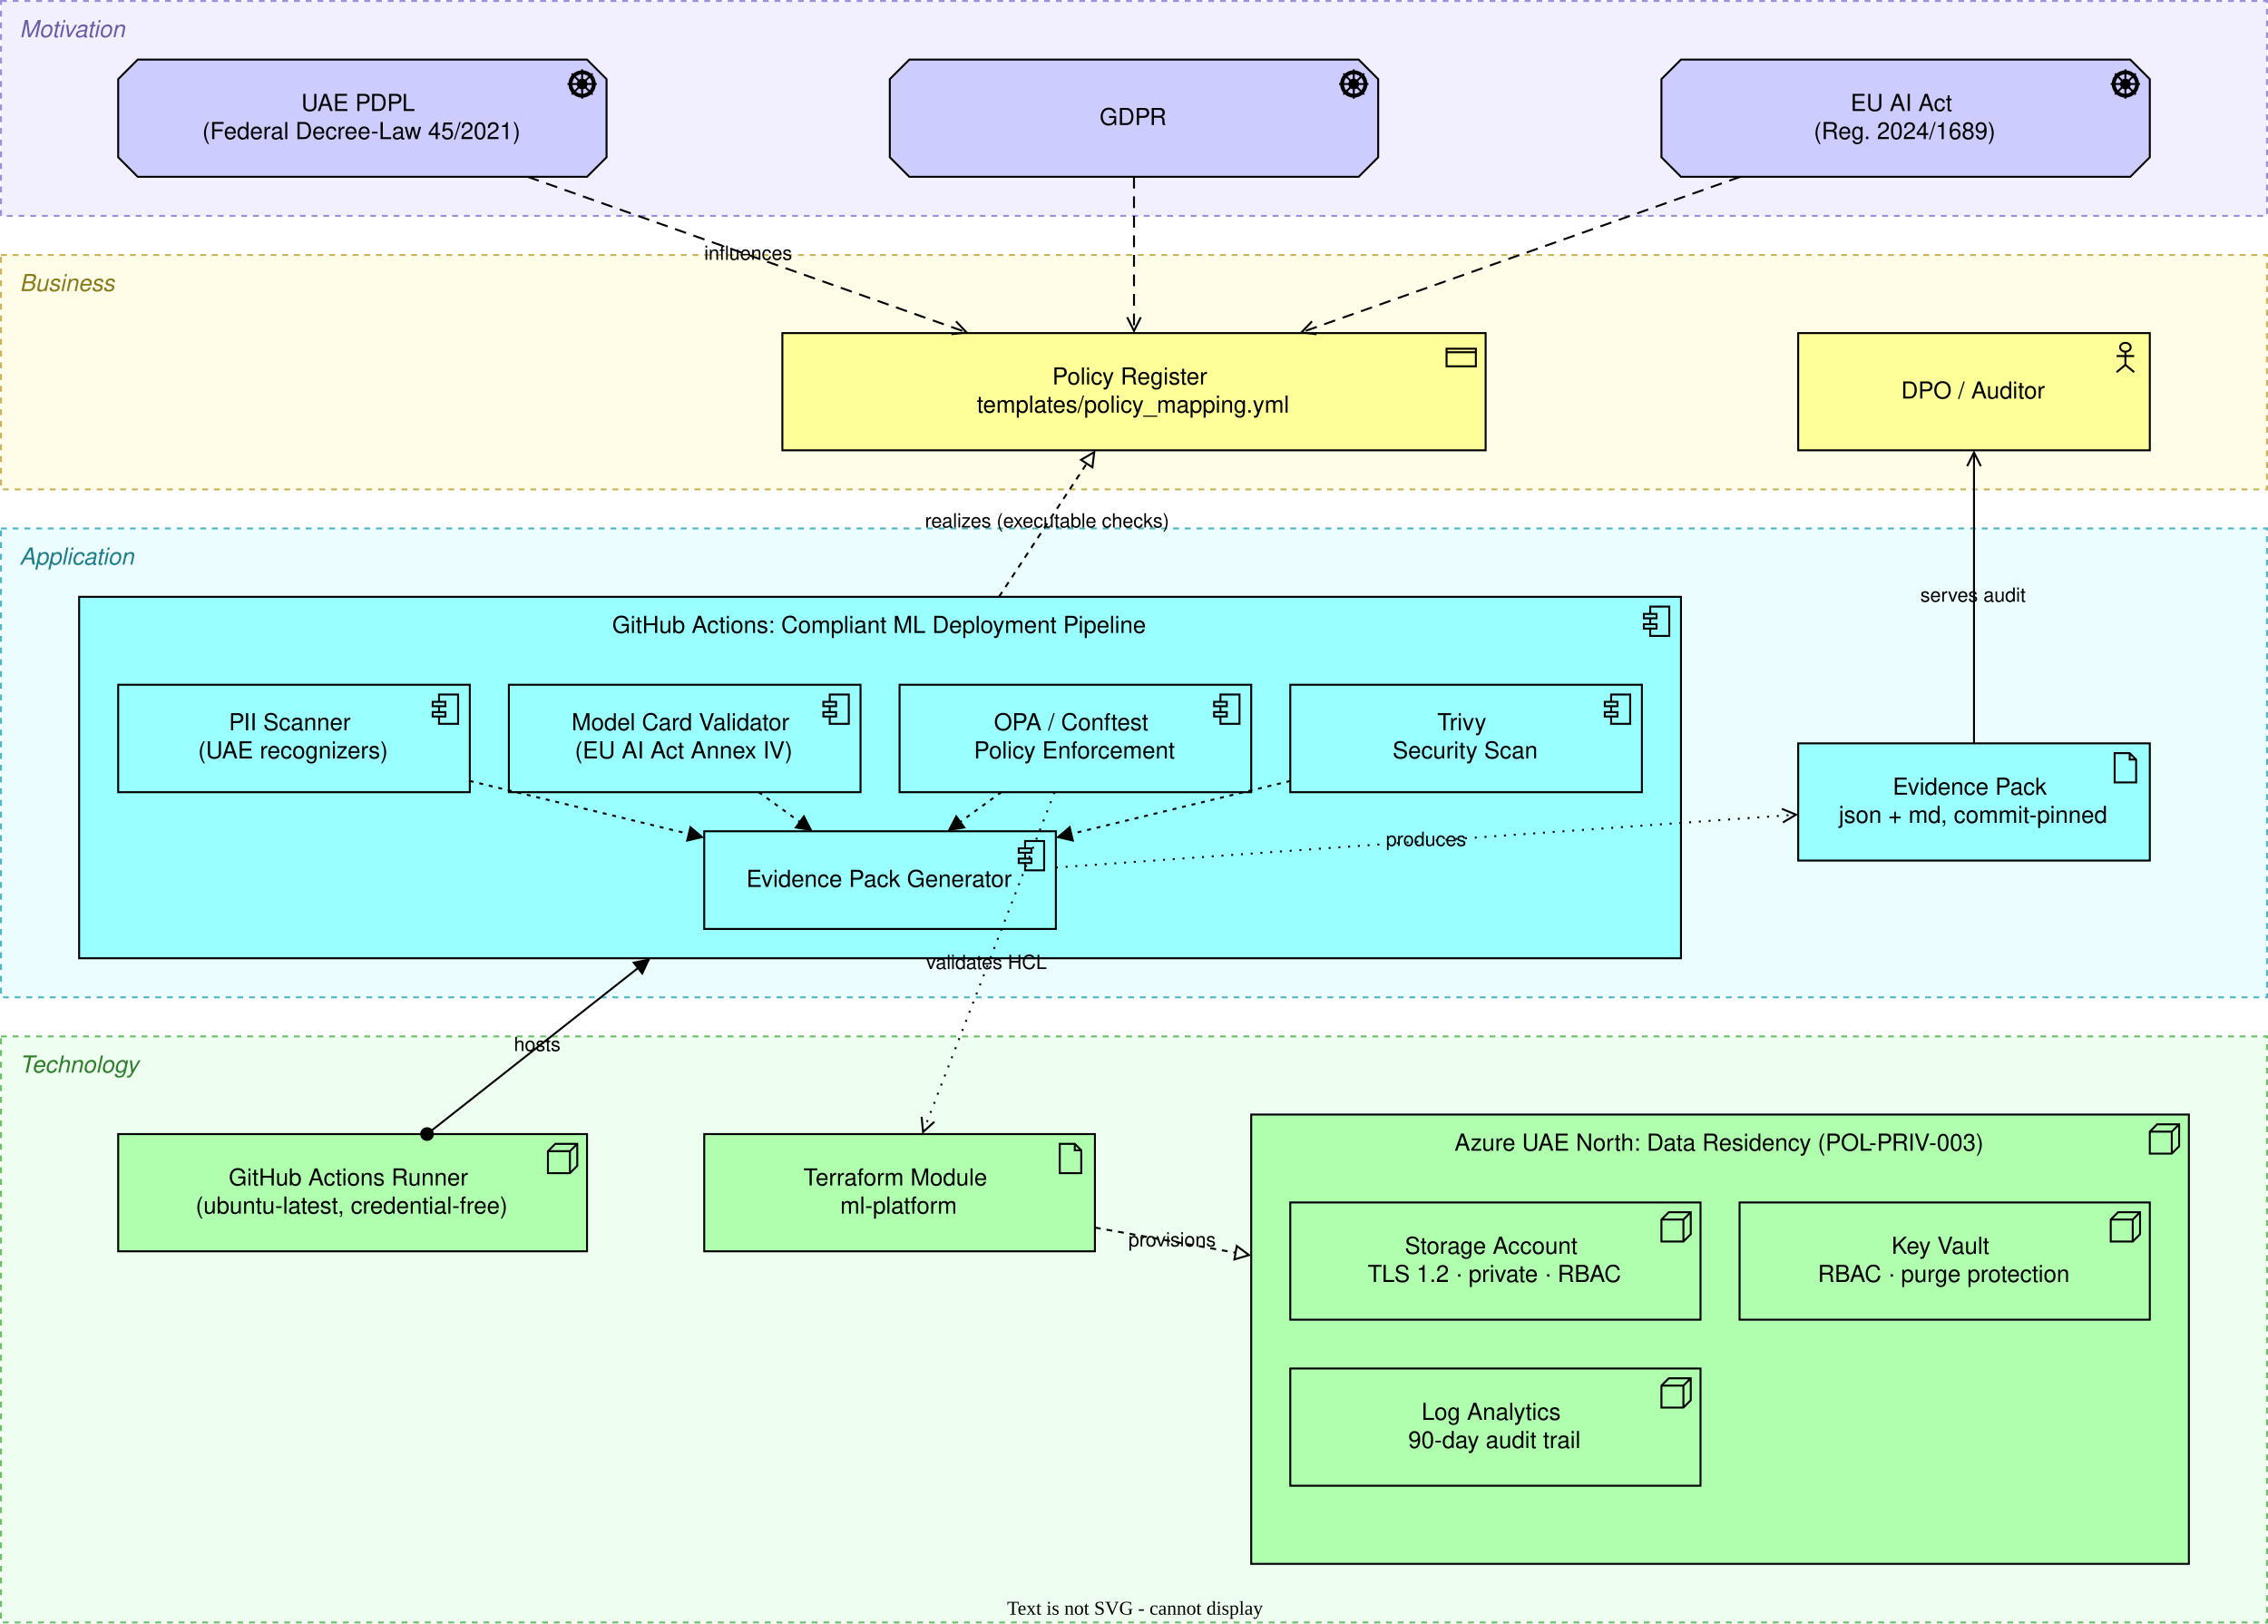
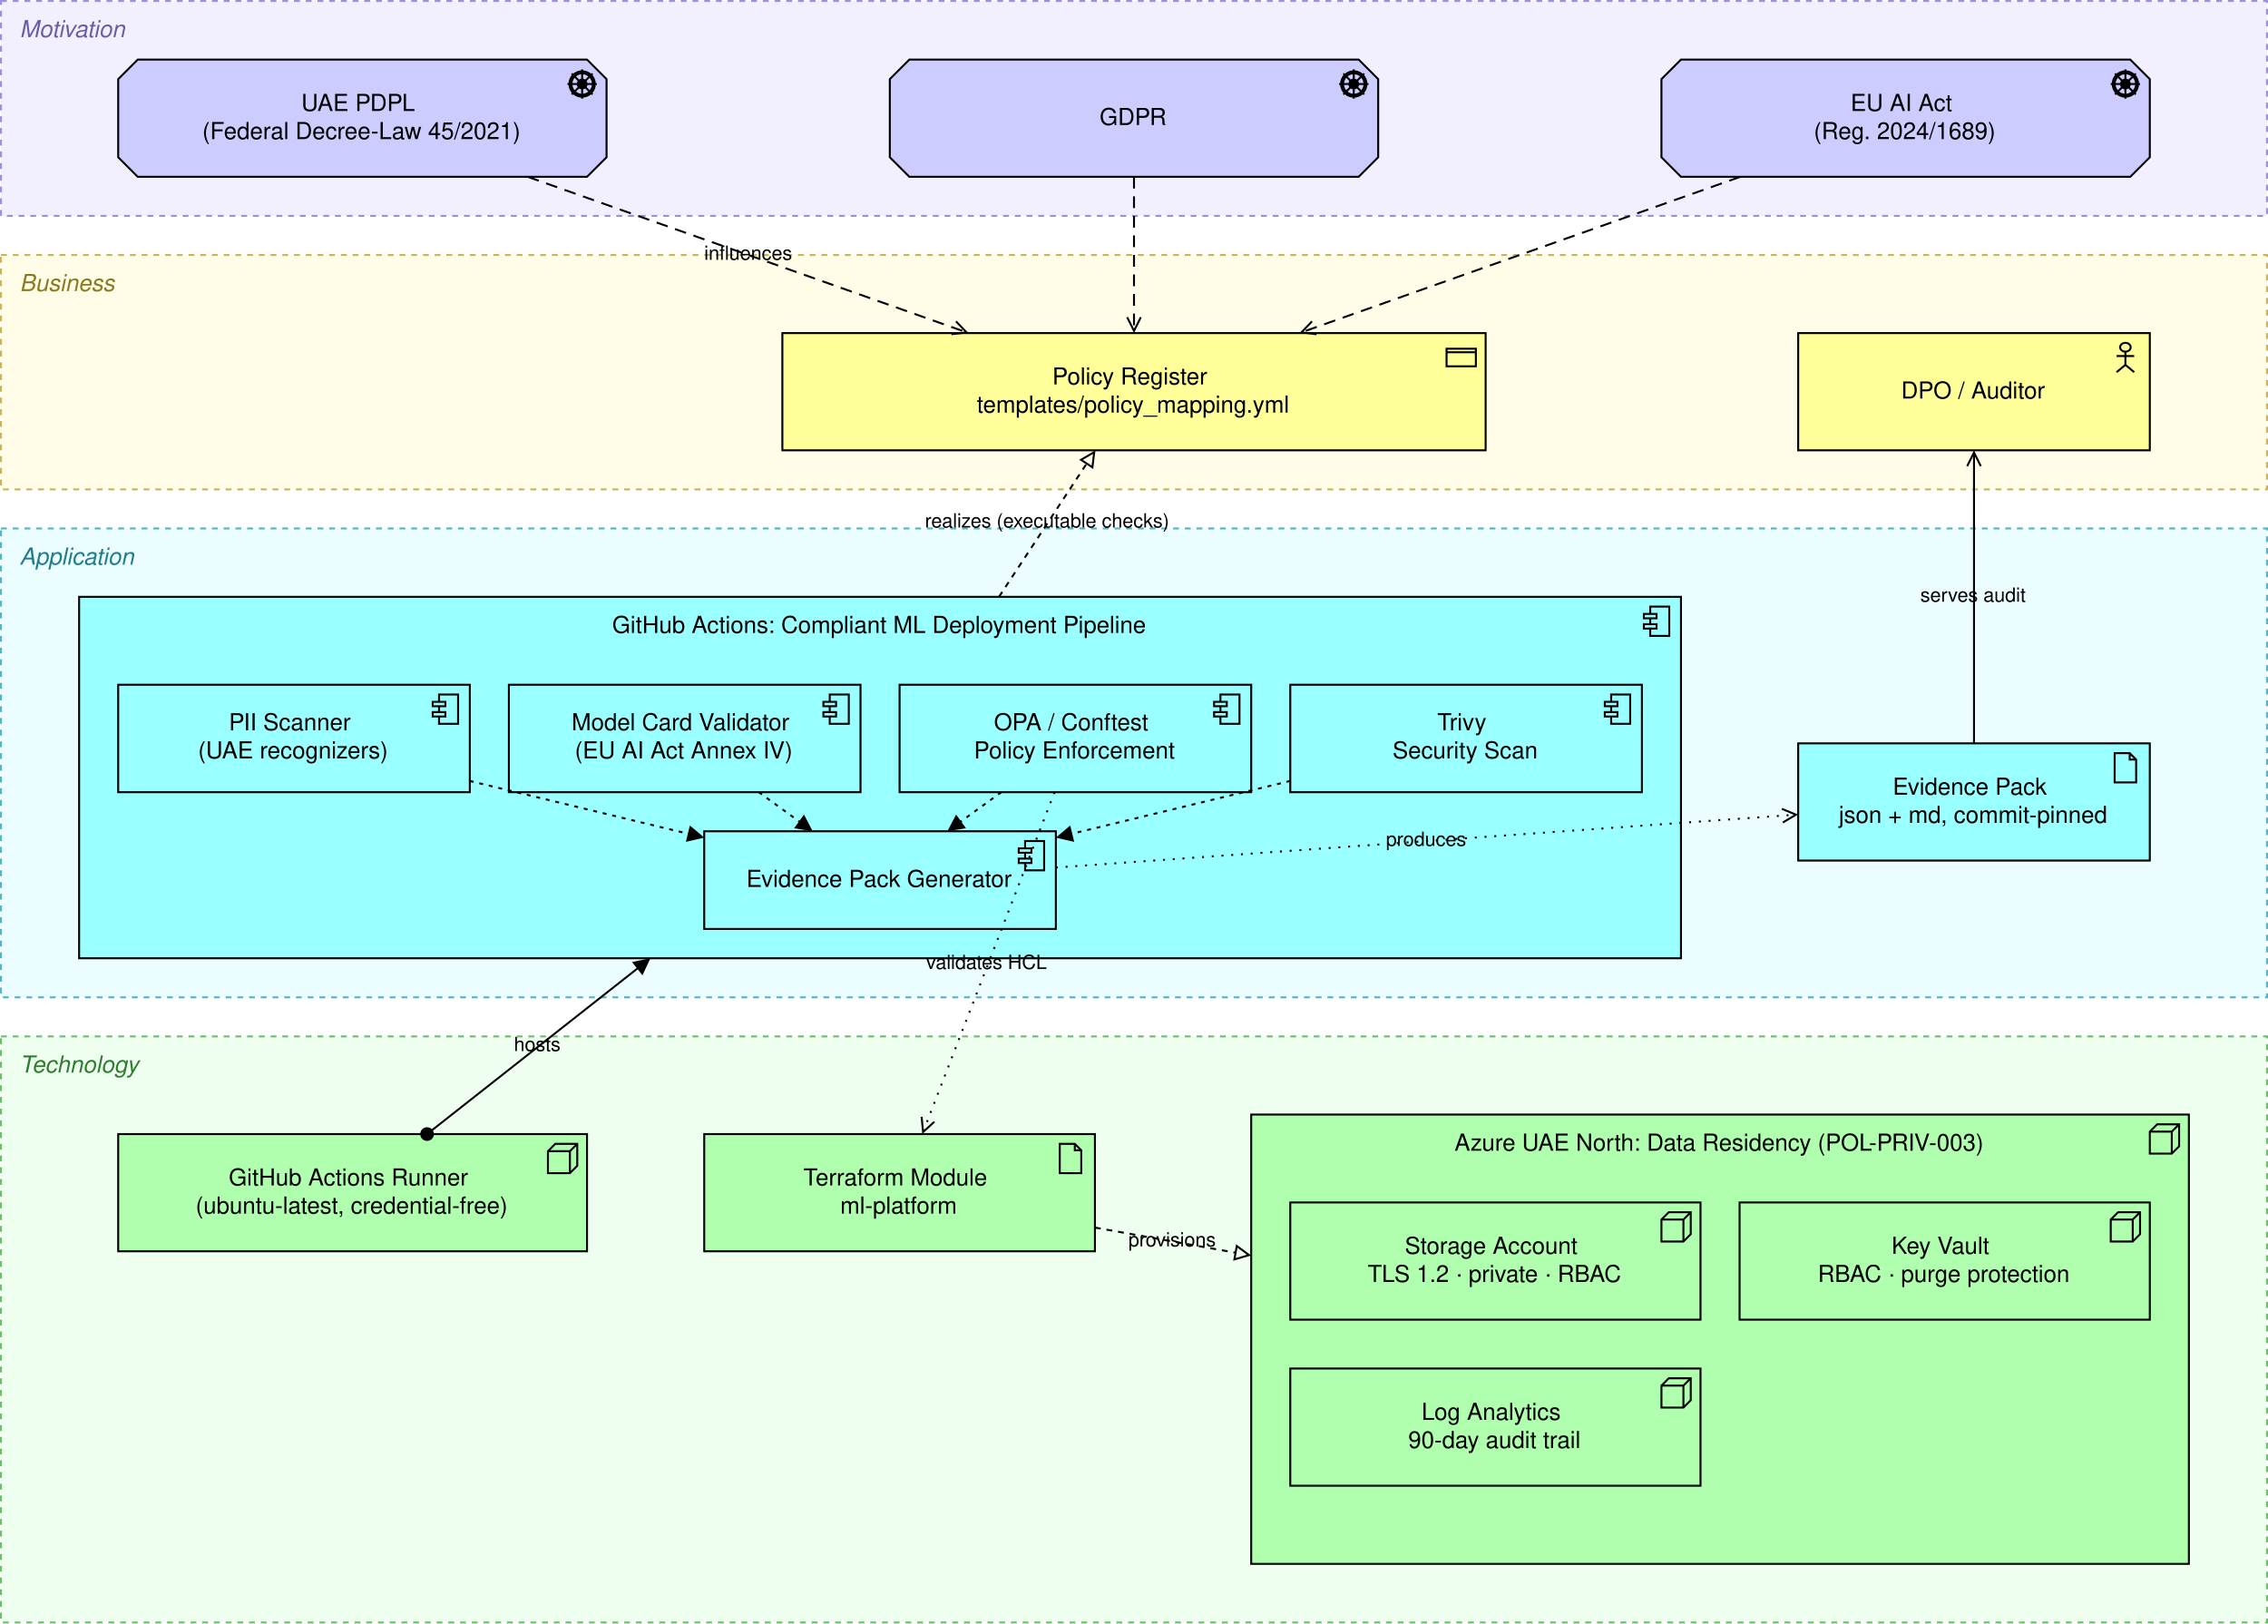
- <svg xmlns="http://www.w3.org/2000/svg" xmlns:xlink="http://www.w3.org/1999/xlink" style="background: transparent; background-color: transparent;" version="1.1" width="1161px" height="831px" viewBox="-0.5 -0.5 1161 831" content="&lt;mxfile&gt;&lt;diagram id=&quot;archimate-arch&quot; name=&quot;ArchiMate: AI Compliance Gates&quot;&gt;3Zttc6JIEMc/jVW5F6Z4UFdfIko2de6tFbO5l1cjtDoXYLhhMLqffnsADThsYiUonrtVCfTAMPx/89DdTFqmHWzuOIlW35gHfsvQvE3LHLUMo6sN8Kc0bDNDb6BnhiWnXmYqGGb0J+RGLbcm1IO4dKFgzBc0KhtdFobgipKNcM5eypctmF9+akSWoBhmLvFV69/UE6vcanS014KvQJer/NH9fl4QkN3FuSFeEY+9FEzmuGXanDGRHQUbG3yp3U6X7D7nN6X7hnEIxTE3zEnotQN8WnrfmvhJ/orfmKBrIigL84aK7e7tOUtCD2QFWsscvqyogFlEXFn6grjRthKBj2c6Hi6o79vMZzy913QMR3OwMcNYcPYMhZKB3XdGQyzxSLxKa5e3r4ELisJbPl2GaBNM1k/yMx8WQtaFT6fhcpKejfryqSwUs7zFRn5eeFZv2LWtLtpVuXIF5XNhUzDl8t0BC0DwLV6Sl+6Y5115B/al0C/0Xm5cFfqEvuvMJO+My33Vr7zwIEf2Br55Eiv4hklMQ4jjeuE5jj3uV8GzB8NOt38eeH3ri6WPTwJP7x5Nz6iLHokihZ4VRT4KV/voGw+dUfXo6zjDnt05D0B9/GXUt04z+gbHAtzf+WmAAtyVQvARjSG+8nJbL0AcguNKgL3h0Omdafo0EKBxmhHYPXoEmloNAD1dIffDGqNhOppOWkbPl/rMOR4t5dGNAx5wImsYgcsB2hPygiedLj7I0Az9D4V2gWUValz/I3kabJbSU7ol3F1R9BLAvCWFSQCZRdHjNr3U4xTllSZ5bW5k0ss57C02/kuHew2cdO0AlMppbyti6tVByVAo3Y2mD1erdWfQbU5rU9F6/APPrXv5A99cHRQPsLzFQvzfwdr1Xn9wvcOgP2huGMzbHJYKnSlDeWQLEQONBXCV0M5CdwYBQeSjuugeOlF6/z8BKouLwO0WOeWXYyF9reLkQCMSx4j0gGj8X4K8Kn1RZzCoabwduoEVXoRZtQbVQ9WLmEJ1NP3eki6mI0dd4lGB7316BMSVzzk/gEHvfQB6/0QASDui+KbKCkPF12SeTXqoEz7AwhOb4cihBN/U0L5NUj8g8tk2gNQyxYp8jLvOgMrFhhxJajCQrH7rDbro3BFsNM8b6DLfJ1FM52njtZrmzTJg0+gqgPtGVZzV79ZDmKoT571c0mYuCcOqSfMmcwQ5uGwZ0p/A43Osah/BquIpdemjGRllRh0VUeUY7NZCKHDXCqFd3tAm3MNfTxi3eCSdCRVYBz6KZiHUDf6+f7p6ao1iYxFRsH2fWvu1y2bhAv2MCrdx77eMwwXjLmRT6FWj6jSKSqDDvFVgPWbWQzozcBNOxTafIa8cTK9RMLD2FCzjNfUgREnRqSDuM/66A1ymyHn8wCZZmAcs9KqMeiWMGnxBaC/0t/SF0LPk9yM8nfsMuaQmh/q7C0rZN3kyJQJjMultyVrNd4WKWcJdUPwWQfgShNJjwCt9qFJF5YBxXhpVFdy2TypkXJJCe7/hkhQyL0mh/RJ9SQp1Lkmhwsp4MRoRLo5bGN5N9vwby69IODlikRZgjfhsDWf4gApUBP1kr6GED74iXZA0Y/fJlebTCYeOdsaEg2jzJIs530s5GNpD8pvoNJknoUjaaRZP5Ew5YNcQlPjtBQc4R+ATYoR2JD4L4Vkn+hjRq8C3/7JUPz6xUNA9AucE45gAzRi2Jij5+yMz8NsyDZvd9n8YgnUy7BzDUDsZQ/Iz4WrSz8qsWpb7+Ytx2RIZzY6IIHI4QpxOv/I9bqbfJ+3pw/1TW9PMSx1sDab8egc5v25FUrdTNccaZi2EY3VT0wzDJ7m1S86wLkvCirTE42SGxfqtvLNlG63hF6kDl3uhoGh6GFr2hTJX2ZW7e40Jwf2OvPoH6LOaD/wTZOOeSOJXgMuAFJglPCUdcSbArdxKc224uk3y8pn6bXIibZoVEn+Ls1CsQhtobY/IVyDyG5f0vzmh/tWDOshwmBUr36lAQbtizwsNF3iMUYW6X7A6LGMRhKWoTHs7KuthpXJ3WbqxKNvOq7+5zBQDtF2Di7FZ4Vt4E/HrbkfKyYQ6Thjj8oQ5NvVxWmHMixOGA/GVcSeNOBpkoHcDG3ATQaQLhqHcCtzntz84vpkkUcT80MArZkwuSEriuuoUhsu8l5xuAtM/M4EVEkml/FIxxdOEkDFw1cmSxrRH5kvyx+X8mFZFUcqdbr9PpqFOZyharbMv0qlcX+3JZfa9yvzvaxKjETFj1VdcsVi8OXpjbL/Ya4h37myFxPC7meMPaVhO2JVTxK8zZFOritotcS5c0zjLIDa6gLz2snLfK3jNJ1cNT1//nCotK/xNmjn+BQ==&lt;/diagram&gt;&lt;/mxfile&gt;">
+ <svg xmlns="http://www.w3.org/2000/svg" style="background: transparent; background-color: transparent;" version="1.1" width="1161px" height="831px" viewBox="-0.5 -0.5 1161 831" content="&lt;mxfile&gt;&lt;diagram id=&quot;archimate-arch&quot; name=&quot;ArchiMate: AI Compliance Gates&quot;&gt;3Zttc6JIEMc/jVW5F6Z4UFdfIko2de6tFbO5l1cjtDoXYLhhMLqffnsADThsYiUonrtVCfTAMPx/89DdTFqmHWzuOIlW35gHfsvQvE3LHLUMo6sN8Kc0bDNDb6BnhiWnXmYqGGb0J+RGLbcm1IO4dKFgzBc0KhtdFobgipKNcM5eypctmF9+akSWoBhmLvFV69/UE6vcanS014KvQJer/NH9fl4QkN3FuSFeEY+9FEzmuGXanDGRHQUbG3yp3U6X7D7nN6X7hnEIxTE3zEnotQN8WnrfmvhJ/orfmKBrIigL84aK7e7tOUtCD2QFWsscvqyogFlEXFn6grjRthKBj2c6Hi6o79vMZzy913QMR3OwMcNYcPYMhZKB3XdGQyzxSLxKa5e3r4ELisJbPl2GaBNM1k/yMx8WQtaFT6fhcpKejfryqSwUs7zFRn5eeFZv2LWtLtpVuXIF5XNhUzDl8t0BC0DwLV6Sl+6Y5115B/al0C/0Xm5cFfqEvuvMJO+My33Vr7zwIEf2Br55Eiv4hklMQ4jjeuE5jj3uV8GzB8NOt38eeH3ri6WPTwJP7x5Nz6iLHokihZ4VRT4KV/voGw+dUfXo6zjDnt05D0B9/GXUt04z+gbHAtzf+WmAAtyVQvARjSG+8nJbL0AcguNKgL3h0Omdafo0EKBxmhHYPXoEmloNAD1dIffDGqNhOppOWkbPl/rMOR4t5dGNAx5wImsYgcsB2hPygiedLj7I0Az9D4V2gWUValz/I3kabJbSU7ol3F1R9BLAvCWFSQCZRdHjNr3U4xTllSZ5bW5k0ss57C02/kuHew2cdO0AlMppbyti6tVByVAo3Y2mD1erdWfQbU5rU9F6/APPrXv5A99cHRQPsLzFQvzfwdr1Xn9wvcOgP2huGMzbHJYKnSlDeWQLEQONBXCV0M5CdwYBQeSjuugeOlF6/z8BKouLwO0WOeWXYyF9reLkQCMSx4j0gGj8X4K8Kn1RZzCoabwduoEVXoRZtQbVQ9WLmEJ1NP3eki6mI0dd4lGB7316BMSVzzk/gEHvfQB6/0QASDui+KbKCkPF12SeTXqoEz7AwhOb4cihBN/U0L5NUj8g8tk2gNQyxYp8jLvOgMrFhhxJajCQrH7rDbro3BFsNM8b6DLfJ1FM52njtZrmzTJg0+gqgPtGVZzV79ZDmKoT571c0mYuCcOqSfMmcwQ5uGwZ0p/A43Osah/BquIpdemjGRllRh0VUeUY7NZCKHDXCqFd3tAm3MNfTxi3eCSdCRVYBz6KZiHUDf6+f7p6ao1iYxFRsH2fWvu1y2bhAv2MCrdx77eMwwXjLmRT6FWj6jSKSqDDvFVgPWbWQzozcBNOxTafIa8cTK9RMLD2FCzjNfUgREnRqSDuM/66A1ymyHn8wCZZmAcs9KqMeiWMGnxBaC/0t/SF0LPk9yM8nfsMuaQmh/q7C0rZN3kyJQJjMultyVrNd4WKWcJdUPwWQfgShNJjwCt9qFJF5YBxXhpVFdy2TypkXJJCe7/hkhQyL0mh/RJ9SQp1Lkmhwsp4MRoRLo5bGN5N9vwby69IODlikRZgjfhsDWf4gApUBP1kr6GED74iXZA0Y/fJlebTCYeOdsaEg2jzJIs530s5GNpD8pvoNJknoUjaaRZP5Ew5YNcQlPjtBQc4R+ATYoR2JD4L4Vkn+hjRq8C3/7JUPz6xUNA9AucE45gAzRi2Jij5+yMz8NsyDZvd9n8YgnUy7BzDUDsZQ/Iz4WrSz8qsWpb7+Ytx2RIZzY6IIHI4QpxOv/I9bqbfJ+3pw/1TW9PMSx1sDab8egc5v25FUrdTNccaZi2EY3VT0wzDJ7m1S86wLkvCirTE42SGxfqtvLNlG63hF6kDl3uhoGh6GFr2hTJX2ZW7e40Jwf2OvPoH6LOaD/wTZOOeSOJXgMuAFJglPCUdcSbArdxKc224uk3y8pn6bXIibZoVEn+Ls1CsQhtobY/IVyDyG5f0vzmh/tWDOshwmBUr36lAQbtizwsNF3iMUYW6X7A6LGMRhKWoTHs7KuthpXJ3WbqxKNvOq7+5zBQDtF2Di7FZ4Vt4E/HrbkfKyYQ6Thjj8oQ5NvVxWmHMixOGA/GVcSeNOBpkoHcDG3ATQaQLhqHcCtzntz84vpkkUcT80MArZkwuSEriuuoUhsu8l5xuAtM/M4EVEkml/FIxxdOEkDFw1cmSxrRH5kvyx+X8mFZFUcqdbr9PpqFOZyharbMv0qlcX+3JZfa9yvzvaxKjETFj1VdcsVi8OXpjbL/Ya4h37myFxPC7meMPaVhO2JVTxK8zZFOritotcS5c0zjLIDa6gLz2snLfK3jNJ1cNT1//nCotK/xNmjn+BQ==&lt;/diagram&gt;&lt;/mxfile&gt;">
  <defs />
  <g>
    <g>
      <rect x="0" y="0" width="1160" height="110" fill="#f2f0ff" stroke="#9c8fdb" stroke-dasharray="3 3" pointer-events="all" style="fill: light-dark(rgb(242, 240, 255), rgb(30, 28, 41)); stroke: light-dark(rgb(156, 143, 219), rgb(111, 100, 165));" />
    </g>
    <g>
      <g transform="translate(-0.5 -0.5)">
        <text fill="#6B5CA5" font-family="&quot;Helvetica&quot;" font-size="12px" font-style="italic" x="10" y="19">
          <tspan x="10" y="19">Motivation</tspan>
        </text>
      </g>
    </g>
    <g>
      <rect x="0" y="130" width="1160" height="120" fill="#fffce8" stroke="#c9b458" stroke-dasharray="3 3" pointer-events="all" style="fill: light-dark(rgb(255, 252, 232), rgb(24, 22, 4)); stroke: light-dark(rgb(201, 180, 88), rgb(104, 86, 7));" />
    </g>
    <g>
      <g transform="translate(-0.5 -0.5)">
        <text fill="#8A7A1E" font-family="&quot;Helvetica&quot;" font-size="12px" font-style="italic" x="10" y="149">
          <tspan x="10" y="149">Business</tspan>
        </text>
      </g>
    </g>
    <g>
      <rect x="0" y="270" width="1160" height="240" fill="#ebfdff" stroke="#4fb6c4" stroke-dasharray="3 3" pointer-events="all" style="fill: light-dark(rgb(235, 253, 255), rgb(11, 26, 28)); stroke: light-dark(rgb(79, 182, 196), rgb(29, 117, 129));" />
    </g>
    <g>
      <g transform="translate(-0.5 -0.5)">
        <text fill="#1E7D8A" font-family="&quot;Helvetica&quot;" font-size="12px" font-style="italic" x="10" y="289">
          <tspan x="10" y="289">Application</tspan>
        </text>
      </g>
    </g>
    <g>
      <rect x="0" y="530" width="1160" height="300" fill="#efffef" stroke="#6bbf6b" stroke-dasharray="3 3" pointer-events="all" style="fill: light-dark(rgb(239, 255, 239), rgb(12, 26, 12)); stroke: light-dark(rgb(107, 191, 107), rgb(42, 114, 42));" />
    </g>
    <g>
      <g transform="translate(-0.5 -0.5)">
        <text fill="#2E7D2E" font-family="&quot;Helvetica&quot;" font-size="12px" font-style="italic" x="10" y="549">
          <tspan x="10" y="549">Technology</tspan>
        </text>
      </g>
    </g>
    <g>
      <path d="M 60 40 L 70 30 L 300 30 L 310 40 L 310 80 L 300 90 L 70 90 L 60 80 Z" fill="#ccccff" stroke="#000000" stroke-miterlimit="10" pointer-events="all" style="fill: light-dark(rgb(204, 204, 255), rgb(56, 56, 100)); stroke: light-dark(rgb(0, 0, 0), rgb(255, 255, 255));" />
      <path d="M 290 42.5 L 305 42.5 M 297.5 35 L 297.5 50 M 292.18 37.17 L 302.82 47.83 M 292.18 47.83 L 302.82 37.17" fill="none" stroke="#000000" stroke-miterlimit="10" pointer-events="all" style="stroke: light-dark(rgb(0, 0, 0), rgb(255, 255, 255));" />
      <ellipse cx="297.5" cy="42.5" rx="2.25" ry="2.25" fill="#000000" stroke="#000000" pointer-events="all" style="fill: light-dark(rgb(0, 0, 0), rgb(237, 237, 237)); stroke: light-dark(rgb(0, 0, 0), rgb(255, 255, 255));" />
      <ellipse cx="297.5" cy="42.5" rx="6" ry="6" fill="none" stroke="#000000" stroke-width="2" pointer-events="all" style="stroke: light-dark(rgb(0, 0, 0), rgb(255, 255, 255));" />
    </g>
    <g>
      <g transform="translate(-0.5 -0.5)">
        <text fill="light-dark(#000000, #ffffff)" font-family="&quot;Helvetica&quot;" font-size="12px" text-anchor="middle" x="185" y="56.8">
          <tspan x="185" y="56.8">UAE PDPL</tspan>
          <tspan x="185" y="71.2">(Federal Decree-Law 45/2021)</tspan>
        </text>
      </g>
    </g>
    <g>
      <path d="M 455 40 L 465 30 L 695 30 L 705 40 L 705 80 L 695 90 L 465 90 L 455 80 Z" fill="#ccccff" stroke="#000000" stroke-miterlimit="10" pointer-events="all" style="fill: light-dark(rgb(204, 204, 255), rgb(56, 56, 100)); stroke: light-dark(rgb(0, 0, 0), rgb(255, 255, 255));" />
      <path d="M 685 42.5 L 700 42.5 M 692.5 35 L 692.5 50 M 687.17 37.17 L 697.83 47.83 M 687.17 47.83 L 697.83 37.17" fill="none" stroke="#000000" stroke-miterlimit="10" pointer-events="all" style="stroke: light-dark(rgb(0, 0, 0), rgb(255, 255, 255));" />
      <ellipse cx="692.5" cy="42.5" rx="2.25" ry="2.25" fill="#000000" stroke="#000000" pointer-events="all" style="fill: light-dark(rgb(0, 0, 0), rgb(237, 237, 237)); stroke: light-dark(rgb(0, 0, 0), rgb(255, 255, 255));" />
      <ellipse cx="692.5" cy="42.5" rx="6" ry="6" fill="none" stroke="#000000" stroke-width="2" pointer-events="all" style="stroke: light-dark(rgb(0, 0, 0), rgb(255, 255, 255));" />
    </g>
    <g>
      <g transform="translate(-0.5 -0.5)">
        <text fill="light-dark(#000000, #ffffff)" font-family="&quot;Helvetica&quot;" font-size="12px" text-anchor="middle" x="580" y="64">
          <tspan x="580" y="64">GDPR</tspan>
        </text>
      </g>
    </g>
    <g>
      <path d="M 850 40 L 860 30 L 1090 30 L 1100 40 L 1100 80 L 1090 90 L 860 90 L 850 80 Z" fill="#ccccff" stroke="#000000" stroke-miterlimit="10" pointer-events="all" style="fill: light-dark(rgb(204, 204, 255), rgb(56, 56, 100)); stroke: light-dark(rgb(0, 0, 0), rgb(255, 255, 255));" />
      <path d="M 1080 42.5 L 1095 42.5 M 1087.5 35 L 1087.5 50 M 1082.17 37.17 L 1092.83 47.83 M 1082.17 47.83 L 1092.83 37.17" fill="none" stroke="#000000" stroke-miterlimit="10" pointer-events="all" style="stroke: light-dark(rgb(0, 0, 0), rgb(255, 255, 255));" />
      <ellipse cx="1087.5" cy="42.5" rx="2.25" ry="2.25" fill="#000000" stroke="#000000" pointer-events="all" style="fill: light-dark(rgb(0, 0, 0), rgb(237, 237, 237)); stroke: light-dark(rgb(0, 0, 0), rgb(255, 255, 255));" />
      <ellipse cx="1087.5" cy="42.5" rx="6" ry="6" fill="none" stroke="#000000" stroke-width="2" pointer-events="all" style="stroke: light-dark(rgb(0, 0, 0), rgb(255, 255, 255));" />
    </g>
    <g>
      <g transform="translate(-0.5 -0.5)">
        <text fill="light-dark(#000000, #ffffff)" font-family="&quot;Helvetica&quot;" font-size="12px" text-anchor="middle" x="975" y="56.8">
          <tspan x="975" y="56.8">EU AI Act</tspan>
          <tspan x="975" y="71.2">(Reg. 2024/1689)</tspan>
        </text>
      </g>
    </g>
    <g>
      <rect x="400" y="170" width="360" height="60" fill="#ffff99" stroke="#000000" pointer-events="all" style="fill: light-dark(rgb(255, 255, 153), rgb(31, 31, 0)); stroke: light-dark(rgb(0, 0, 0), rgb(255, 255, 255));" />
      <path d="M 740 178 L 755 178 L 755 187 L 740 187 Z M 740 179.8 L 755 179.8" fill="#ffff99" stroke="#000000" stroke-miterlimit="10" pointer-events="all" style="fill: light-dark(rgb(255, 255, 153), rgb(31, 31, 0)); stroke: light-dark(rgb(0, 0, 0), rgb(255, 255, 255));" />
    </g>
    <g>
      <g transform="translate(-0.5 -0.5)">
        <text fill="light-dark(#000000, #ffffff)" font-family="&quot;Helvetica&quot;" font-size="12px" text-anchor="middle" x="580" y="196.8">
          <tspan x="580" y="196.8">Policy Register</tspan>
          <tspan x="580" y="211.2">templates/policy_mapping.yml</tspan>
        </text>
      </g>
    </g>
    <g>
      <rect x="920" y="170" width="180" height="60" fill="#ffff99" stroke="#000000" pointer-events="all" style="fill: light-dark(rgb(255, 255, 153), rgb(31, 31, 0)); stroke: light-dark(rgb(0, 0, 0), rgb(255, 255, 255));" />
      <ellipse cx="1087.5" cy="177.25" rx="2.7" ry="2.25" fill="#ffff99" stroke="#000000" pointer-events="all" style="fill: light-dark(rgb(255, 255, 153), rgb(31, 31, 0)); stroke: light-dark(rgb(0, 0, 0), rgb(255, 255, 255));" />
      <path d="M 1087.5 179.5 L 1087.5 186.25 M 1083 181.75 L 1092 181.75 M 1083 190 L 1087.5 186.25 L 1092 190" fill="none" stroke="#000000" stroke-miterlimit="10" pointer-events="all" style="stroke: light-dark(rgb(0, 0, 0), rgb(255, 255, 255));" />
    </g>
    <g>
      <g transform="translate(-0.5 -0.5)">
        <text fill="light-dark(#000000, #ffffff)" font-family="&quot;Helvetica&quot;" font-size="12px" text-anchor="middle" x="1010" y="204">
          <tspan x="1010" y="204">DPO / Auditor</tspan>
        </text>
      </g>
    </g>
    <g>
      <rect x="40" y="305" width="820" height="185" fill="#99ffff" stroke="#000000" pointer-events="all" style="fill: light-dark(rgb(153, 255, 255), rgb(0, 55, 55)); stroke: light-dark(rgb(0, 0, 0), rgb(255, 255, 255));" />
      <rect x="844.25" y="310" width="9.75" height="15" fill="#99ffff" stroke="#000000" pointer-events="all" style="fill: light-dark(rgb(153, 255, 255), rgb(0, 55, 55)); stroke: light-dark(rgb(0, 0, 0), rgb(255, 255, 255));" />
      <rect x="841" y="313.75" width="6.5" height="2.25" fill="#99ffff" stroke="#000000" pointer-events="all" style="fill: light-dark(rgb(153, 255, 255), rgb(0, 55, 55)); stroke: light-dark(rgb(0, 0, 0), rgb(255, 255, 255));" />
      <rect x="841" y="319" width="6.5" height="2.25" fill="#99ffff" stroke="#000000" pointer-events="all" style="fill: light-dark(rgb(153, 255, 255), rgb(0, 55, 55)); stroke: light-dark(rgb(0, 0, 0), rgb(255, 255, 255));" />
    </g>
    <g>
      <g transform="translate(-0.5 -0.5)">
        <text fill="light-dark(#000000, #ffffff)" font-family="&quot;Helvetica&quot;" font-size="12px" text-anchor="middle" x="450" y="324">
          <tspan x="450" y="324">GitHub Actions: Compliant ML Deployment Pipeline</tspan>
        </text>
      </g>
    </g>
    <g>
      <rect x="60" y="350" width="180" height="55" fill="#99ffff" stroke="#000000" pointer-events="all" style="fill: light-dark(rgb(153, 255, 255), rgb(0, 55, 55)); stroke: light-dark(rgb(0, 0, 0), rgb(255, 255, 255));" />
      <rect x="224.25" y="355" width="9.75" height="15" fill="#99ffff" stroke="#000000" pointer-events="all" style="fill: light-dark(rgb(153, 255, 255), rgb(0, 55, 55)); stroke: light-dark(rgb(0, 0, 0), rgb(255, 255, 255));" />
      <rect x="221" y="358.75" width="6.5" height="2.25" fill="#99ffff" stroke="#000000" pointer-events="all" style="fill: light-dark(rgb(153, 255, 255), rgb(0, 55, 55)); stroke: light-dark(rgb(0, 0, 0), rgb(255, 255, 255));" />
      <rect x="221" y="364" width="6.5" height="2.25" fill="#99ffff" stroke="#000000" pointer-events="all" style="fill: light-dark(rgb(153, 255, 255), rgb(0, 55, 55)); stroke: light-dark(rgb(0, 0, 0), rgb(255, 255, 255));" />
    </g>
    <g>
      <g transform="translate(-0.5 -0.5)">
        <text fill="light-dark(#000000, #ffffff)" font-family="&quot;Helvetica&quot;" font-size="12px" text-anchor="middle" x="150" y="373.8">
          <tspan x="150" y="373.8">PII Scanner</tspan>
          <tspan x="150" y="388.2">(UAE recognizers)</tspan>
        </text>
      </g>
    </g>
    <g>
      <rect x="260" y="350" width="180" height="55" fill="#99ffff" stroke="#000000" pointer-events="all" style="fill: light-dark(rgb(153, 255, 255), rgb(0, 55, 55)); stroke: light-dark(rgb(0, 0, 0), rgb(255, 255, 255));" />
      <rect x="424.25" y="355" width="9.75" height="15" fill="#99ffff" stroke="#000000" pointer-events="all" style="fill: light-dark(rgb(153, 255, 255), rgb(0, 55, 55)); stroke: light-dark(rgb(0, 0, 0), rgb(255, 255, 255));" />
      <rect x="421" y="358.75" width="6.5" height="2.25" fill="#99ffff" stroke="#000000" pointer-events="all" style="fill: light-dark(rgb(153, 255, 255), rgb(0, 55, 55)); stroke: light-dark(rgb(0, 0, 0), rgb(255, 255, 255));" />
      <rect x="421" y="364" width="6.5" height="2.25" fill="#99ffff" stroke="#000000" pointer-events="all" style="fill: light-dark(rgb(153, 255, 255), rgb(0, 55, 55)); stroke: light-dark(rgb(0, 0, 0), rgb(255, 255, 255));" />
    </g>
    <g>
      <g transform="translate(-0.5 -0.5)">
        <text fill="light-dark(#000000, #ffffff)" font-family="&quot;Helvetica&quot;" font-size="12px" text-anchor="middle" x="350" y="373.8">
          <tspan x="350" y="373.8">Model Card Validator</tspan>
          <tspan x="350" y="388.2">(EU AI Act Annex IV)</tspan>
        </text>
      </g>
    </g>
    <g>
      <rect x="460" y="350" width="180" height="55" fill="#99ffff" stroke="#000000" pointer-events="all" style="fill: light-dark(rgb(153, 255, 255), rgb(0, 55, 55)); stroke: light-dark(rgb(0, 0, 0), rgb(255, 255, 255));" />
      <rect x="624.25" y="355" width="9.75" height="15" fill="#99ffff" stroke="#000000" pointer-events="all" style="fill: light-dark(rgb(153, 255, 255), rgb(0, 55, 55)); stroke: light-dark(rgb(0, 0, 0), rgb(255, 255, 255));" />
      <rect x="621" y="358.75" width="6.5" height="2.25" fill="#99ffff" stroke="#000000" pointer-events="all" style="fill: light-dark(rgb(153, 255, 255), rgb(0, 55, 55)); stroke: light-dark(rgb(0, 0, 0), rgb(255, 255, 255));" />
      <rect x="621" y="364" width="6.5" height="2.25" fill="#99ffff" stroke="#000000" pointer-events="all" style="fill: light-dark(rgb(153, 255, 255), rgb(0, 55, 55)); stroke: light-dark(rgb(0, 0, 0), rgb(255, 255, 255));" />
    </g>
    <g>
      <g transform="translate(-0.5 -0.5)">
        <text fill="light-dark(#000000, #ffffff)" font-family="&quot;Helvetica&quot;" font-size="12px" text-anchor="middle" x="550" y="373.8">
          <tspan x="550" y="373.8">OPA / Conftest</tspan>
          <tspan x="550" y="388.2">Policy Enforcement</tspan>
        </text>
      </g>
    </g>
    <g>
      <rect x="660" y="350" width="180" height="55" fill="#99ffff" stroke="#000000" pointer-events="all" style="fill: light-dark(rgb(153, 255, 255), rgb(0, 55, 55)); stroke: light-dark(rgb(0, 0, 0), rgb(255, 255, 255));" />
      <rect x="824.25" y="355" width="9.75" height="15" fill="#99ffff" stroke="#000000" pointer-events="all" style="fill: light-dark(rgb(153, 255, 255), rgb(0, 55, 55)); stroke: light-dark(rgb(0, 0, 0), rgb(255, 255, 255));" />
      <rect x="821" y="358.75" width="6.5" height="2.25" fill="#99ffff" stroke="#000000" pointer-events="all" style="fill: light-dark(rgb(153, 255, 255), rgb(0, 55, 55)); stroke: light-dark(rgb(0, 0, 0), rgb(255, 255, 255));" />
      <rect x="821" y="364" width="6.5" height="2.25" fill="#99ffff" stroke="#000000" pointer-events="all" style="fill: light-dark(rgb(153, 255, 255), rgb(0, 55, 55)); stroke: light-dark(rgb(0, 0, 0), rgb(255, 255, 255));" />
    </g>
    <g>
      <g transform="translate(-0.5 -0.5)">
        <text fill="light-dark(#000000, #ffffff)" font-family="&quot;Helvetica&quot;" font-size="12px" text-anchor="middle" x="750" y="373.8">
          <tspan x="750" y="373.8">Trivy</tspan>
          <tspan x="750" y="388.2">Security Scan</tspan>
        </text>
      </g>
    </g>
    <g>
      <rect x="360" y="425" width="180" height="50" fill="#99ffff" stroke="#000000" pointer-events="all" style="fill: light-dark(rgb(153, 255, 255), rgb(0, 55, 55)); stroke: light-dark(rgb(0, 0, 0), rgb(255, 255, 255));" />
      <rect x="524.25" y="430" width="9.75" height="15" fill="#99ffff" stroke="#000000" pointer-events="all" style="fill: light-dark(rgb(153, 255, 255), rgb(0, 55, 55)); stroke: light-dark(rgb(0, 0, 0), rgb(255, 255, 255));" />
      <rect x="521" y="433.75" width="6.5" height="2.25" fill="#99ffff" stroke="#000000" pointer-events="all" style="fill: light-dark(rgb(153, 255, 255), rgb(0, 55, 55)); stroke: light-dark(rgb(0, 0, 0), rgb(255, 255, 255));" />
      <rect x="521" y="439" width="6.5" height="2.25" fill="#99ffff" stroke="#000000" pointer-events="all" style="fill: light-dark(rgb(153, 255, 255), rgb(0, 55, 55)); stroke: light-dark(rgb(0, 0, 0), rgb(255, 255, 255));" />
    </g>
    <g>
      <g transform="translate(-0.5 -0.5)">
        <text fill="light-dark(#000000, #ffffff)" font-family="&quot;Helvetica&quot;" font-size="12px" text-anchor="middle" x="450" y="454">
          <tspan x="450" y="454">Evidence Pack Generator</tspan>
        </text>
      </g>
    </g>
    <g>
      <path d="M 240 399.25 L 352.11 426.34" fill="none" stroke="#000000" stroke-miterlimit="10" stroke-dasharray="2 3" pointer-events="stroke" style="stroke: light-dark(rgb(0, 0, 0), rgb(255, 255, 255));" />
      <path d="M 358.91 427.99 L 351.29 429.75 L 352.93 422.94 Z" fill="#000000" stroke="#000000" stroke-miterlimit="10" pointer-events="all" style="fill: light-dark(rgb(0, 0, 0), rgb(255, 255, 255)); stroke: light-dark(rgb(0, 0, 0), rgb(255, 255, 255));" />
    </g>
    <g>
      <path d="M 387.93 405 L 408.94 420.23" fill="none" stroke="#000000" stroke-miterlimit="10" stroke-dasharray="2 3" pointer-events="stroke" style="stroke: light-dark(rgb(0, 0, 0), rgb(255, 255, 255));" />
      <path d="M 414.61 424.34 L 406.89 423.07 L 411 417.4 Z" fill="#000000" stroke="#000000" stroke-miterlimit="10" pointer-events="all" style="fill: light-dark(rgb(0, 0, 0), rgb(255, 255, 255)); stroke: light-dark(rgb(0, 0, 0), rgb(255, 255, 255));" />
    </g>
    <g>
      <path d="M 512.07 405 L 491.06 420.23" fill="none" stroke="#000000" stroke-miterlimit="10" stroke-dasharray="2 3" pointer-events="stroke" style="stroke: light-dark(rgb(0, 0, 0), rgb(255, 255, 255));" />
      <path d="M 485.39 424.34 L 489 417.4 L 493.11 423.07 Z" fill="#000000" stroke="#000000" stroke-miterlimit="10" pointer-events="all" style="fill: light-dark(rgb(0, 0, 0), rgb(255, 255, 255)); stroke: light-dark(rgb(0, 0, 0), rgb(255, 255, 255));" />
    </g>
    <g>
      <path d="M 660 399.25 L 547.89 426.34" fill="none" stroke="#000000" stroke-miterlimit="10" stroke-dasharray="2 3" pointer-events="stroke" style="stroke: light-dark(rgb(0, 0, 0), rgb(255, 255, 255));" />
      <path d="M 541.09 427.99 L 547.07 422.94 L 548.71 429.75 Z" fill="#000000" stroke="#000000" stroke-miterlimit="10" pointer-events="all" style="fill: light-dark(rgb(0, 0, 0), rgb(255, 255, 255)); stroke: light-dark(rgb(0, 0, 0), rgb(255, 255, 255));" />
    </g>
    <g>
      <rect x="920" y="380" width="180" height="60" fill="#99ffff" stroke="#000000" pointer-events="all" style="fill: light-dark(rgb(153, 255, 255), rgb(0, 55, 55)); stroke: light-dark(rgb(0, 0, 0), rgb(255, 255, 255));" />
      <path d="M 1082 385 L 1089.7 385 L 1093 388.3 L 1093 400 L 1082 400 Z M 1089.7 385 L 1089.7 388.3 L 1093 388.3" fill="none" stroke="#000000" stroke-miterlimit="10" pointer-events="all" style="stroke: light-dark(rgb(0, 0, 0), rgb(255, 255, 255));" />
    </g>
    <g>
      <g transform="translate(-0.5 -0.5)">
        <text fill="light-dark(#000000, #ffffff)" font-family="&quot;Helvetica&quot;" font-size="12px" text-anchor="middle" x="1010" y="406.8">
          <tspan x="1010" y="406.8">Evidence Pack</tspan>
          <tspan x="1010" y="421.2">json + md, commit-pinned</tspan>
        </text>
      </g>
    </g>
    <g>
      <rect x="60" y="580" width="240" height="60" fill="#afffaf" stroke="#000000" pointer-events="all" style="fill: light-dark(rgb(175, 255, 175), rgb(0, 57, 0)); stroke: light-dark(rgb(0, 0, 0), rgb(255, 255, 255));" />
      <path d="M 280 588.75 L 283.75 585 L 295 585 L 295 596.25 L 291.25 600 L 280 600 Z M 280 588.75 L 291.25 588.75 L 291.25 600 M 295 585 L 291.25 588.75" fill="#afffaf" stroke="#000000" stroke-miterlimit="10" pointer-events="all" style="fill: light-dark(rgb(175, 255, 175), rgb(0, 57, 0)); stroke: light-dark(rgb(0, 0, 0), rgb(255, 255, 255));" />
    </g>
    <g>
      <g transform="translate(-0.5 -0.5)">
        <text fill="light-dark(#000000, #ffffff)" font-family="&quot;Helvetica&quot;" font-size="12px" text-anchor="middle" x="180" y="606.8">
          <tspan x="180" y="606.8">GitHub Actions Runner</tspan>
          <tspan x="180" y="621.2">(ubuntu-latest, credential-free)</tspan>
        </text>
      </g>
    </g>
    <g>
      <rect x="360" y="580" width="200" height="60" fill="#afffaf" stroke="#000000" pointer-events="all" style="fill: light-dark(rgb(175, 255, 175), rgb(0, 57, 0)); stroke: light-dark(rgb(0, 0, 0), rgb(255, 255, 255));" />
      <path d="M 542 585 L 549.7 585 L 553 588.3 L 553 600 L 542 600 Z M 549.7 585 L 549.7 588.3 L 553 588.3" fill="none" stroke="#000000" stroke-miterlimit="10" pointer-events="all" style="stroke: light-dark(rgb(0, 0, 0), rgb(255, 255, 255));" />
    </g>
    <g>
      <g transform="translate(-0.5 -0.5)">
        <text fill="light-dark(#000000, #ffffff)" font-family="&quot;Helvetica&quot;" font-size="12px" text-anchor="middle" x="460" y="606.8">
          <tspan x="460" y="606.8">Terraform Module</tspan>
          <tspan x="460" y="621.2">ml-platform</tspan>
        </text>
      </g>
    </g>
    <g>
      <rect x="640" y="570" width="480" height="230" fill="#afffaf" stroke="#000000" pointer-events="all" style="fill: light-dark(rgb(175, 255, 175), rgb(0, 57, 0)); stroke: light-dark(rgb(0, 0, 0), rgb(255, 255, 255));" />
      <path d="M 1100 578.75 L 1103.75 575 L 1115 575 L 1115 586.25 L 1111.25 590 L 1100 590 Z M 1100 578.75 L 1111.25 578.75 L 1111.25 590 M 1115 575 L 1111.25 578.75" fill="#afffaf" stroke="#000000" stroke-miterlimit="10" pointer-events="all" style="fill: light-dark(rgb(175, 255, 175), rgb(0, 57, 0)); stroke: light-dark(rgb(0, 0, 0), rgb(255, 255, 255));" />
    </g>
    <g>
      <g transform="translate(-0.5 -0.5)">
        <text fill="light-dark(#000000, #ffffff)" font-family="&quot;Helvetica&quot;" font-size="12px" text-anchor="middle" x="880" y="589">
          <tspan x="880" y="589">Azure UAE North: Data Residency (POL-PRIV-003)</tspan>
        </text>
      </g>
    </g>
    <g>
      <rect x="660" y="615" width="210" height="60" fill="#afffaf" stroke="#000000" pointer-events="all" style="fill: light-dark(rgb(175, 255, 175), rgb(0, 57, 0)); stroke: light-dark(rgb(0, 0, 0), rgb(255, 255, 255));" />
      <path d="M 850 623.75 L 853.75 620 L 865 620 L 865 631.25 L 861.25 635 L 850 635 Z M 850 623.75 L 861.25 623.75 L 861.25 635 M 865 620 L 861.25 623.75" fill="#afffaf" stroke="#000000" stroke-miterlimit="10" pointer-events="all" style="fill: light-dark(rgb(175, 255, 175), rgb(0, 57, 0)); stroke: light-dark(rgb(0, 0, 0), rgb(255, 255, 255));" />
    </g>
    <g>
      <g transform="translate(-0.5 -0.5)">
        <text fill="light-dark(#000000, #ffffff)" font-family="&quot;Helvetica&quot;" font-size="12px" text-anchor="middle" x="765" y="641.8">
          <tspan x="765" y="641.8">Storage Account</tspan>
          <tspan x="765" y="656.2">TLS 1.2 · private · RBAC</tspan>
        </text>
      </g>
    </g>
    <g>
      <rect x="890" y="615" width="210" height="60" fill="#afffaf" stroke="#000000" pointer-events="all" style="fill: light-dark(rgb(175, 255, 175), rgb(0, 57, 0)); stroke: light-dark(rgb(0, 0, 0), rgb(255, 255, 255));" />
      <path d="M 1080 623.75 L 1083.75 620 L 1095 620 L 1095 631.25 L 1091.25 635 L 1080 635 Z M 1080 623.75 L 1091.25 623.75 L 1091.25 635 M 1095 620 L 1091.25 623.75" fill="#afffaf" stroke="#000000" stroke-miterlimit="10" pointer-events="all" style="fill: light-dark(rgb(175, 255, 175), rgb(0, 57, 0)); stroke: light-dark(rgb(0, 0, 0), rgb(255, 255, 255));" />
    </g>
    <g>
      <g transform="translate(-0.5 -0.5)">
        <text fill="light-dark(#000000, #ffffff)" font-family="&quot;Helvetica&quot;" font-size="12px" text-anchor="middle" x="995" y="641.8">
          <tspan x="995" y="641.8">Key Vault</tspan>
          <tspan x="995" y="656.2">RBAC · purge protection</tspan>
        </text>
      </g>
    </g>
    <g>
      <rect x="660" y="700" width="210" height="60" fill="#afffaf" stroke="#000000" pointer-events="all" style="fill: light-dark(rgb(175, 255, 175), rgb(0, 57, 0)); stroke: light-dark(rgb(0, 0, 0), rgb(255, 255, 255));" />
      <path d="M 850 708.75 L 853.75 705 L 865 705 L 865 716.25 L 861.25 720 L 850 720 Z M 850 708.75 L 861.25 708.75 L 861.25 720 M 865 705 L 861.25 708.75" fill="#afffaf" stroke="#000000" stroke-miterlimit="10" pointer-events="all" style="fill: light-dark(rgb(175, 255, 175), rgb(0, 57, 0)); stroke: light-dark(rgb(0, 0, 0), rgb(255, 255, 255));" />
    </g>
    <g>
      <g transform="translate(-0.5 -0.5)">
        <text fill="light-dark(#000000, #ffffff)" font-family="&quot;Helvetica&quot;" font-size="12px" text-anchor="middle" x="765" y="726.8">
          <tspan x="765" y="726.8">Log Analytics</tspan>
          <tspan x="765" y="741.2">90-day audit trail</tspan>
        </text>
      </g>
    </g>
    <g>
      <path d="M 269.64 90 L 493.25 169.25" fill="none" stroke="#000000" stroke-miterlimit="10" stroke-dasharray="6 4" pointer-events="stroke" style="stroke: light-dark(rgb(0, 0, 0), rgb(255, 255, 255));" />
      <path d="M 486.54 170.59 L 494.3 169.63 L 488.87 163.99" fill="none" stroke="#000000" stroke-miterlimit="10" pointer-events="all" style="stroke: light-dark(rgb(0, 0, 0), rgb(255, 255, 255));" />
    </g>
    <g>
      <g transform="translate(-0.5 -0.5)">
        <text fill="light-dark(#000000, #ffffff)" font-family="&quot;Helvetica&quot;" font-size="10px" text-anchor="middle" x="383" y="133">
          <tspan x="383" y="133">influences</tspan>
        </text>
      </g>
    </g>
    <g>
      <path d="M 580 90 L 580 167.76" fill="none" stroke="#000000" stroke-miterlimit="10" stroke-dasharray="6 4" pointer-events="stroke" style="stroke: light-dark(rgb(0, 0, 0), rgb(255, 255, 255));" />
      <path d="M 576.5 161.88 L 580 168.88 L 583.5 161.88" fill="none" stroke="#000000" stroke-miterlimit="10" pointer-events="all" style="stroke: light-dark(rgb(0, 0, 0), rgb(255, 255, 255));" />
    </g>
    <g>
      <path d="M 890.36 90 L 666.75 169.25" fill="none" stroke="#000000" stroke-miterlimit="10" stroke-dasharray="6 4" pointer-events="stroke" style="stroke: light-dark(rgb(0, 0, 0), rgb(255, 255, 255));" />
      <path d="M 671.13 163.99 L 665.7 169.63 L 673.46 170.59" fill="none" stroke="#000000" stroke-miterlimit="10" pointer-events="all" style="stroke: light-dark(rgb(0, 0, 0), rgb(255, 255, 255));" />
    </g>
    <g>
      <path d="M 510.89 305 L 555.79 236.78" fill="none" stroke="#000000" stroke-miterlimit="10" stroke-dasharray="3 3" pointer-events="stroke" style="stroke: light-dark(rgb(0, 0, 0), rgb(255, 255, 255));" />
      <path d="M 559.64 230.93 L 558.71 238.71 L 552.87 234.86 Z" fill="none" stroke="#000000" stroke-miterlimit="10" pointer-events="all" style="stroke: light-dark(rgb(0, 0, 0), rgb(255, 255, 255));" />
    </g>
    <g>
      <g transform="translate(-0.5 -0.5)">
        <text fill="light-dark(#000000, #ffffff)" font-family="&quot;Helvetica&quot;" font-size="10px" text-anchor="middle" x="536" y="270">
          <tspan x="536" y="270">realizes (executable checks)</tspan>
        </text>
      </g>
    </g>
    <g>
      <path d="M 540 443.57 L 917.77 416.59" fill="none" stroke="#000000" stroke-miterlimit="10" stroke-dasharray="1 4" pointer-events="stroke" style="stroke: light-dark(rgb(0, 0, 0), rgb(255, 255, 255));" />
      <path d="M 912.15 420.5 L 918.88 416.51 L 911.65 413.52" fill="none" stroke="#000000" stroke-miterlimit="10" pointer-events="all" style="stroke: light-dark(rgb(0, 0, 0), rgb(255, 255, 255));" />
    </g>
    <g>
      <g transform="translate(-0.5 -0.5)">
        <text fill="light-dark(#000000, #ffffff)" font-family="&quot;Helvetica&quot;" font-size="10px" text-anchor="middle" x="730" y="433">
          <tspan x="730" y="433">produces</tspan>
        </text>
      </g>
    </g>
    <g>
      <path d="M 1010 380 L 1010 232.24" fill="none" stroke="#000000" stroke-miterlimit="10" pointer-events="stroke" style="stroke: light-dark(rgb(0, 0, 0), rgb(255, 255, 255));" />
      <path d="M 1013.5 238.12 L 1010 231.12 L 1006.5 238.12" fill="none" stroke="#000000" stroke-miterlimit="10" pointer-events="all" style="stroke: light-dark(rgb(0, 0, 0), rgb(255, 255, 255));" />
    </g>
    <g>
      <g transform="translate(-0.5 -0.5)">
        <text fill="light-dark(#000000, #ffffff)" font-family="&quot;Helvetica&quot;" font-size="10px" text-anchor="middle" x="1010" y="308">
          <tspan x="1010" y="308">serves audit</tspan>
        </text>
      </g>
    </g>
    <g>
      <path d="M 539.35 405 L 472.42 577.91" fill="none" stroke="#000000" stroke-miterlimit="10" stroke-dasharray="1 4" pointer-events="stroke" style="stroke: light-dark(rgb(0, 0, 0), rgb(255, 255, 255));" />
      <path d="M 471.28 571.17 L 472.02 578.96 L 477.81 573.69" fill="none" stroke="#000000" stroke-miterlimit="10" pointer-events="all" style="stroke: light-dark(rgb(0, 0, 0), rgb(255, 255, 255));" />
    </g>
    <g>
      <g transform="translate(-0.5 -0.5)">
        <text fill="light-dark(#000000, #ffffff)" font-family="&quot;Helvetica&quot;" font-size="10px" text-anchor="middle" x="505" y="496">
          <tspan x="505" y="496">validates HCL</tspan>
        </text>
      </g>
    </g>
    <g>
      <path d="M 220.48 578.14 L 326.09 495.02" fill="none" stroke="#000000" stroke-miterlimit="10" pointer-events="stroke" style="stroke: light-dark(rgb(0, 0, 0), rgb(255, 255, 255));" />
      <ellipse cx="218.12" cy="580" rx="3" ry="3" fill="#000000" stroke="#000000" pointer-events="all" style="fill: light-dark(rgb(0, 0, 0), rgb(255, 255, 255)); stroke: light-dark(rgb(0, 0, 0), rgb(255, 255, 255));" />
      <path d="M 331.59 490.69 L 328.26 497.77 L 323.93 492.27 Z" fill="#000000" stroke="#000000" stroke-miterlimit="10" pointer-events="all" style="fill: light-dark(rgb(0, 0, 0), rgb(255, 255, 255)); stroke: light-dark(rgb(0, 0, 0), rgb(255, 255, 255));" />
    </g>
    <g>
      <g transform="translate(-0.5 -0.5)">
        <text fill="light-dark(#000000, #ffffff)" font-family="&quot;Helvetica&quot;" font-size="10px" text-anchor="middle" x="275" y="538">
          <tspan x="275" y="538">hosts</tspan>
        </text>
      </g>
    </g>
    <g>
      <path d="M 560 627.86 L 632.01 640.72" fill="none" stroke="#000000" stroke-miterlimit="10" stroke-dasharray="3 3" pointer-events="stroke" style="stroke: light-dark(rgb(0, 0, 0), rgb(255, 255, 255));" />
      <path d="M 638.9 641.95 L 631.39 644.16 L 632.62 637.27 Z" fill="none" stroke="#000000" stroke-miterlimit="10" pointer-events="all" style="stroke: light-dark(rgb(0, 0, 0), rgb(255, 255, 255));" />
    </g>
    <g>
      <g transform="translate(-0.5 -0.5)">
        <text fill="light-dark(#000000, #ffffff)" font-family="&quot;Helvetica&quot;" font-size="10px" text-anchor="middle" x="600" y="638">
          <tspan x="600" y="638">provisions</tspan>
        </text>
      </g>
    </g>
  </g>
-   <switch>
-     <g requiredFeatures="http://www.w3.org/TR/SVG11/feature#Extensibility" />
-     <a transform="translate(0,-5)" xlink:href="https://www.drawio.com/doc/faq/svg-export-text-problems" target="_blank">
-       <text text-anchor="middle" font-size="10px" x="50%" y="100%">Text is not SVG - cannot display</text>
-     </a>
-   </switch>
</svg>
